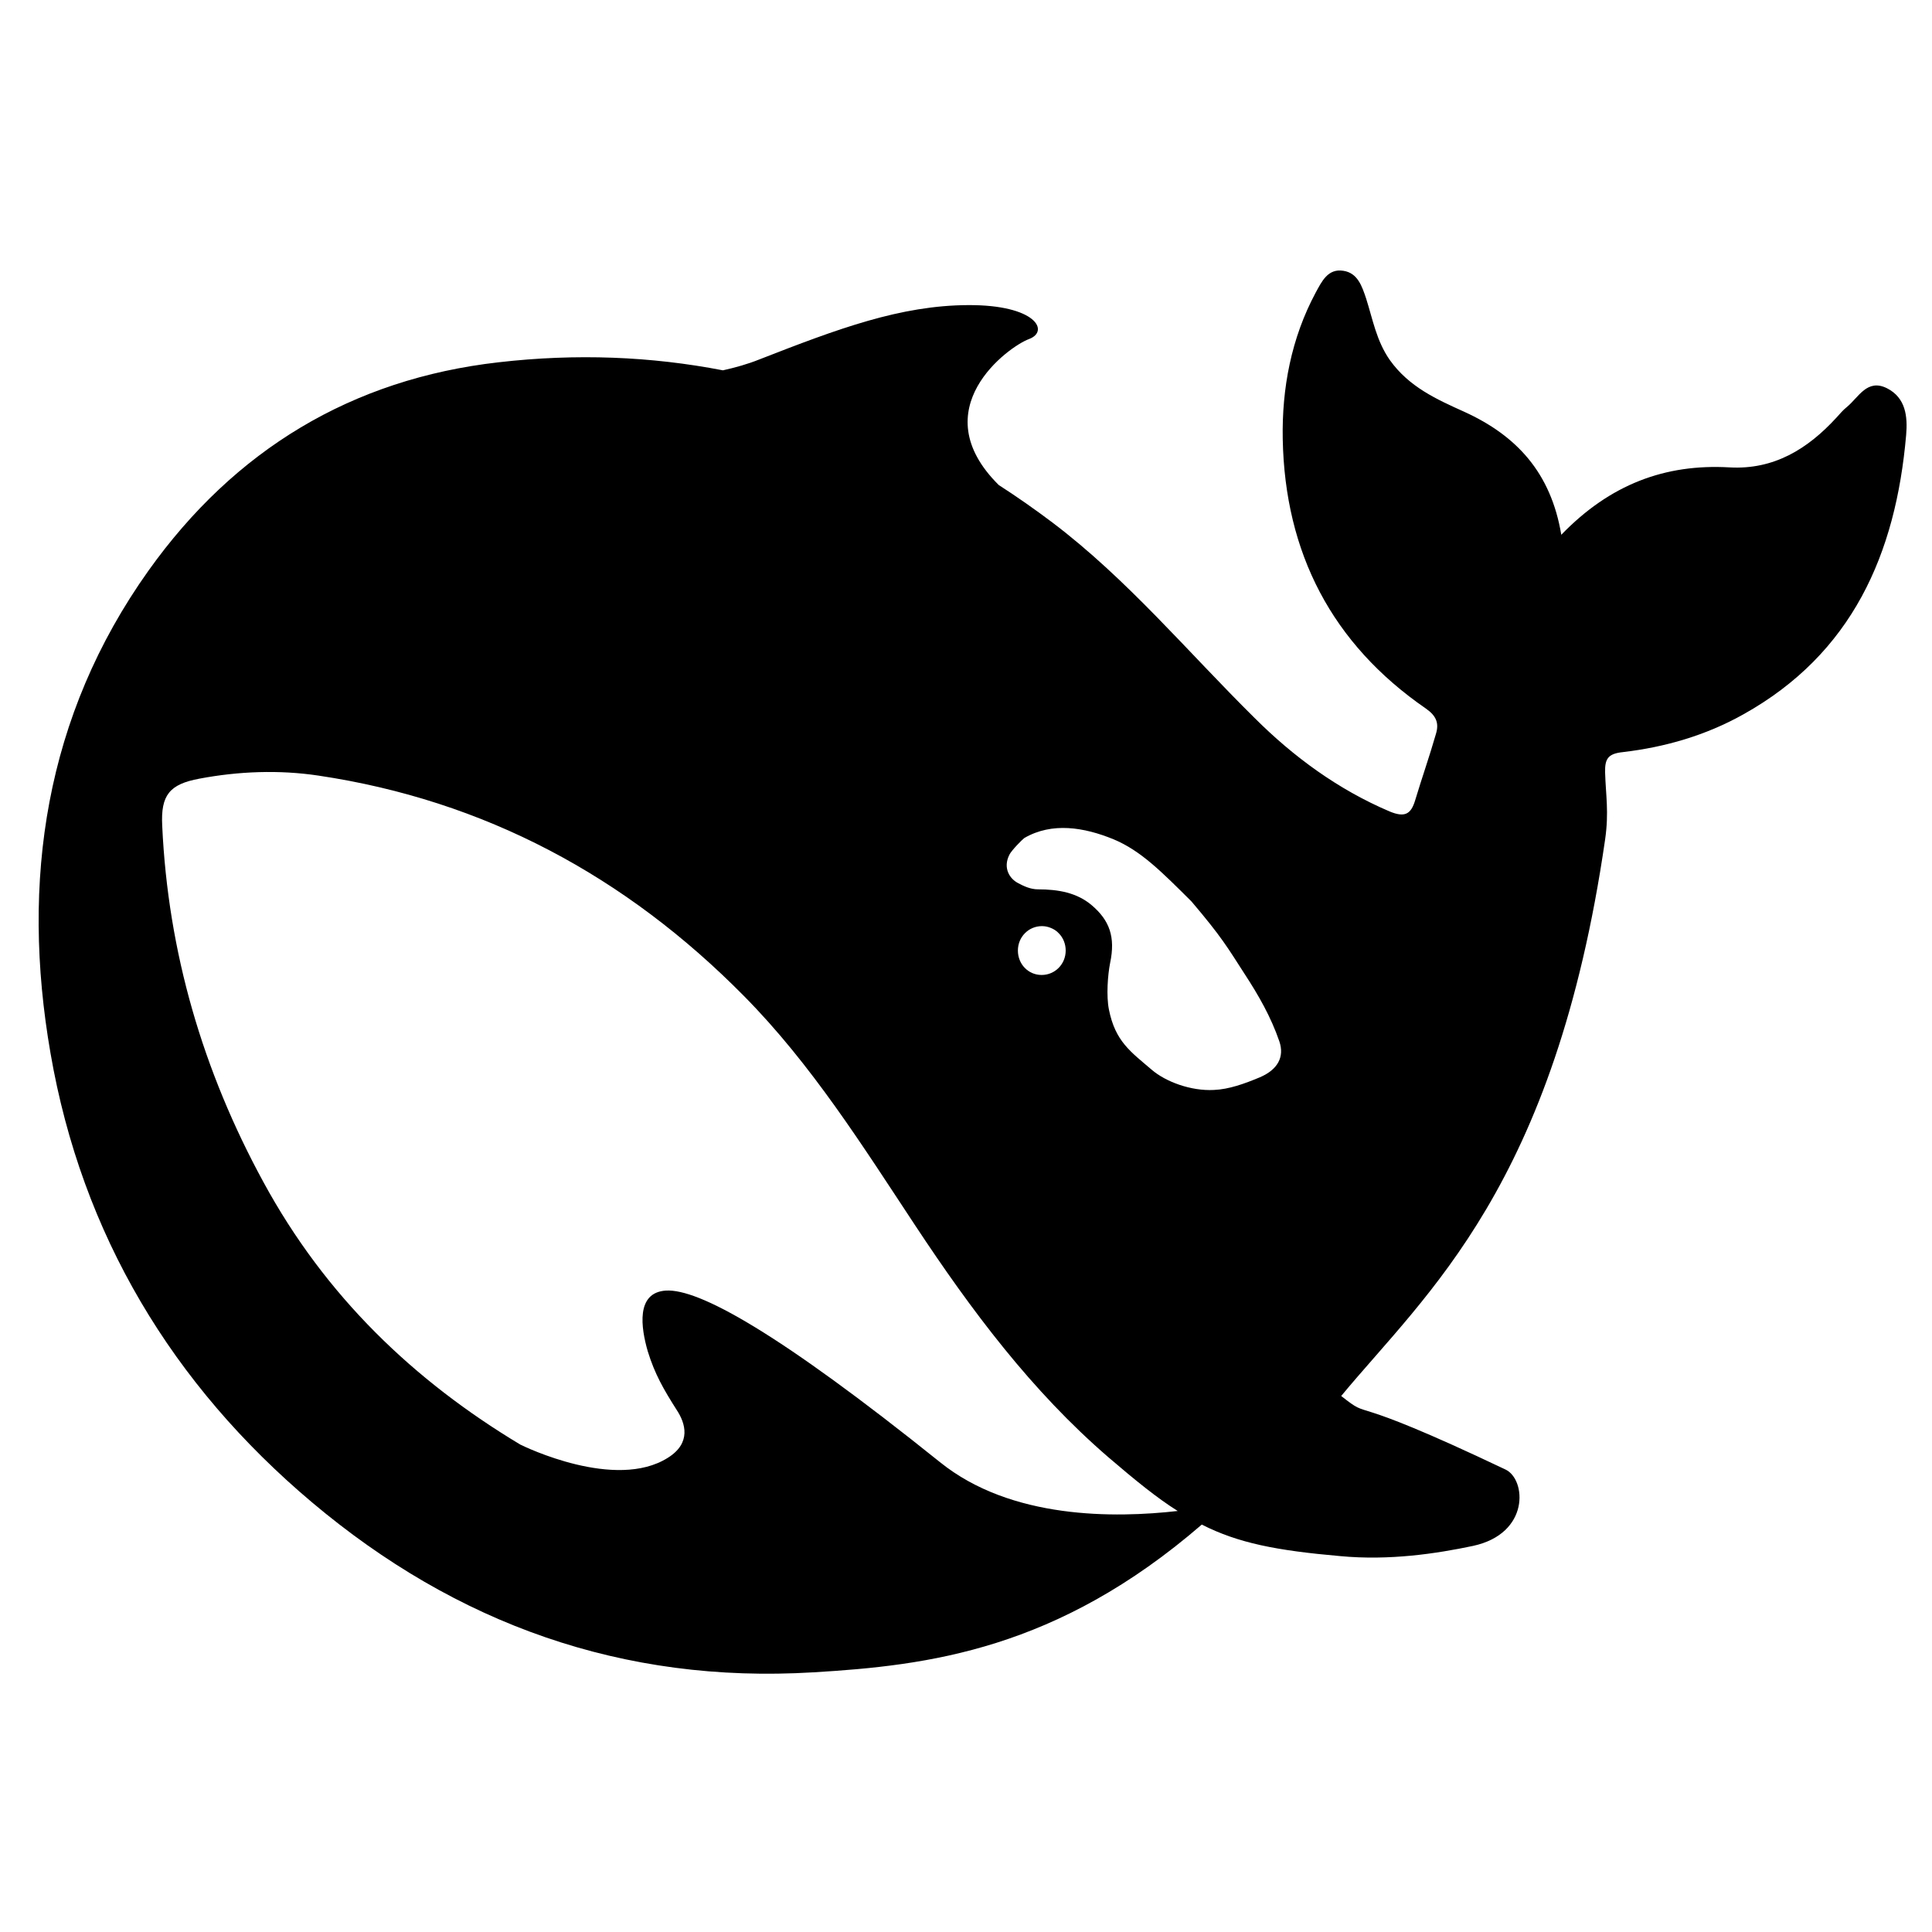
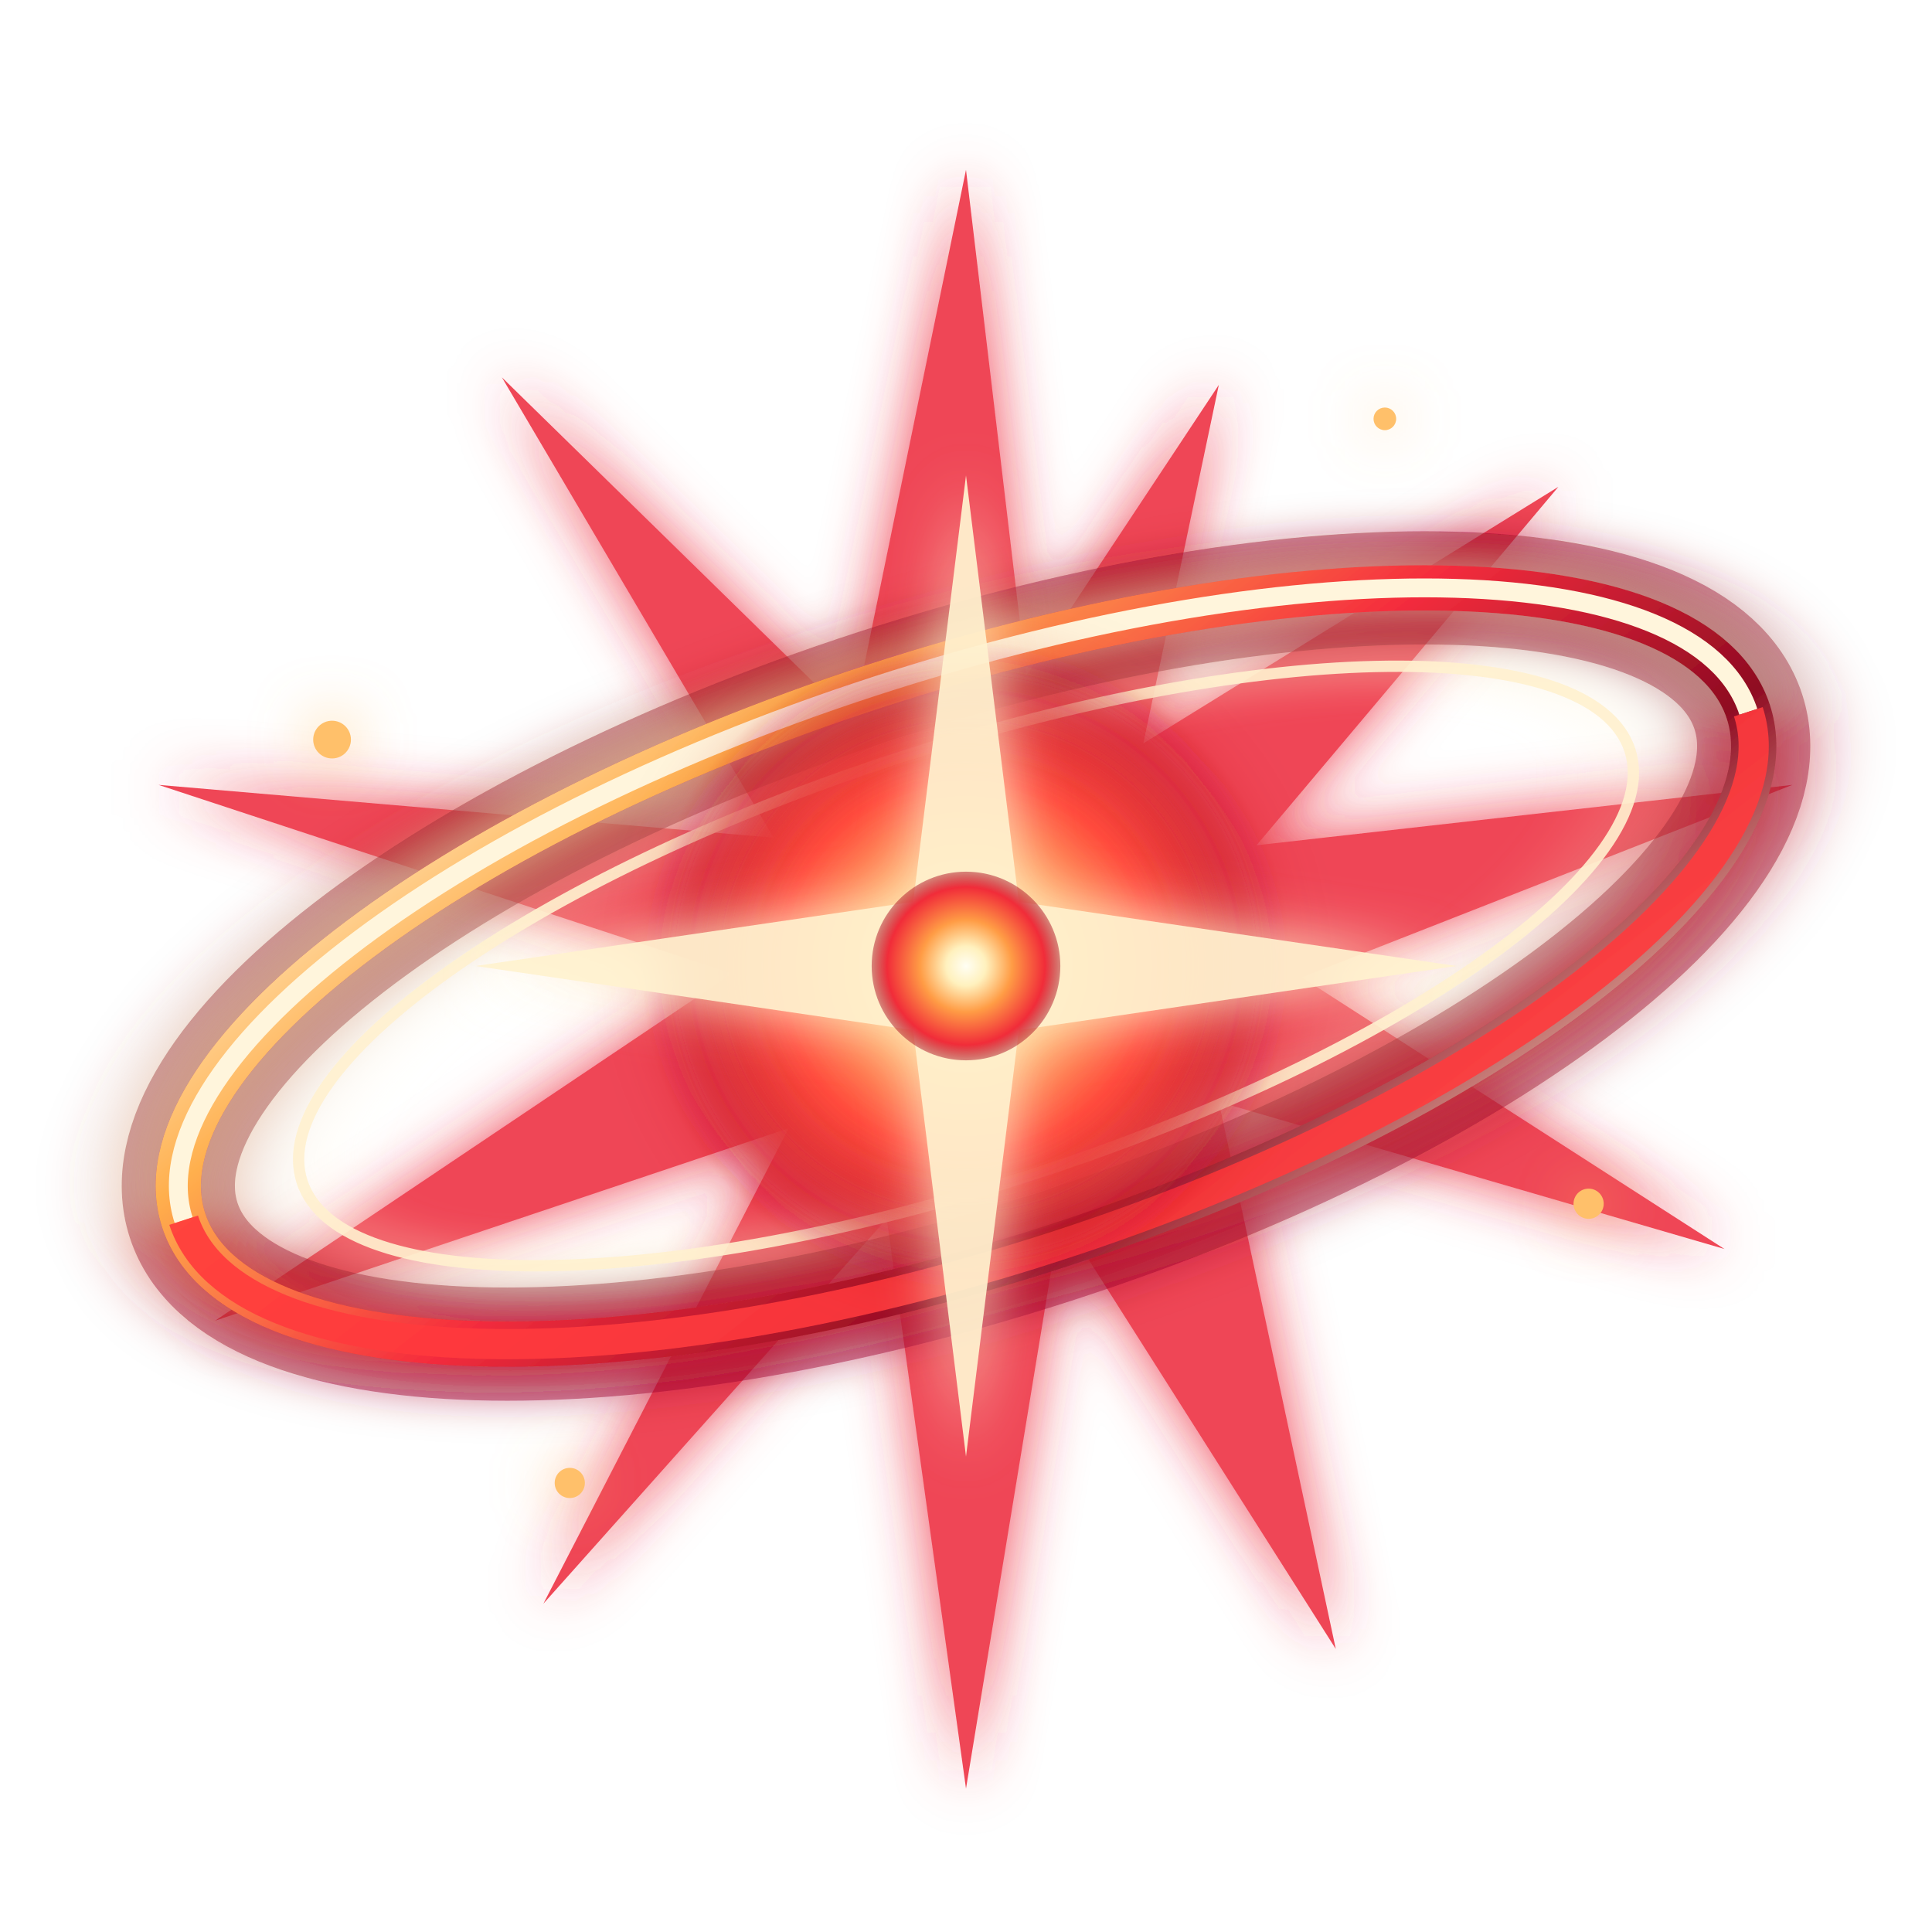
- <svg xmlns="http://www.w3.org/2000/svg" width="50" height="50" viewBox="0 0 50 50" fill="none">
-   <path id="path" d="M48.835 10.048C48.323 9.792 48.102 10.28 47.803 10.528C47.701 10.608 47.614 10.712 47.527 10.808C46.779 11.624 45.905 12.16 44.762 12.096C43.092 12 41.666 12.536 40.406 13.84C40.138 12.232 39.248 11.272 37.893 10.656C37.184 10.336 36.467 10.016 35.97 9.32C35.623 8.824 35.529 8.272 35.356 7.728C35.246 7.4 35.135 7.064 34.765 7.008C34.363 6.944 34.206 7.288 34.048 7.576C33.418 8.752 33.173 10.048 33.197 11.36C33.252 14.312 34.474 16.664 36.9 18.336C37.176 18.528 37.247 18.72 37.16 19C36.995 19.576 36.797 20.136 36.624 20.712C36.514 21.08 36.349 21.16 35.962 21C34.631 20.432 33.481 19.592 32.464 18.576C30.739 16.872 29.179 14.992 27.233 13.52C26.776 13.176 26.319 12.856 25.847 12.552C23.862 10.584 26.107 8.968 26.627 8.776C27.17 8.576 26.816 7.888 25.059 7.896C23.302 7.904 21.695 8.504 19.647 9.304C19.348 9.424 19.032 9.512 18.709 9.584C16.85 9.224 14.92 9.144 12.903 9.376C9.106 9.808 6.073 11.64 3.843 14.768C1.165 18.528 0.534 22.8 1.307 27.256C2.118 31.952 4.466 35.84 8.074 38.88C11.816 42.032 16.125 43.576 21.041 43.28C24.027 43.104 27.352 42.696 31.102 39.456C32.047 39.936 33.04 40.128 34.686 40.272C35.955 40.392 37.176 40.208 38.121 40.008C39.602 39.688 39.499 38.288 38.964 38.032C34.623 35.968 35.576 36.808 34.71 36.128C36.916 33.464 40.24 30.696 41.54 21.728C41.643 21.016 41.556 20.568 41.54 19.992C41.532 19.64 41.611 19.504 42.005 19.464C43.092 19.336 44.148 19.032 45.117 18.488C47.929 16.92 49.064 14.344 49.331 11.256C49.371 10.784 49.324 10.296 48.835 10.048ZM24.326 37.84C20.12 34.464 18.079 33.352 17.236 33.4C16.448 33.448 16.59 34.368 16.763 34.968C16.944 35.56 17.181 35.968 17.512 36.488C17.74 36.832 17.898 37.344 17.283 37.728C15.928 38.584 13.573 37.44 13.462 37.384C10.721 35.736 8.428 33.56 6.813 30.584C5.253 27.72 4.348 24.648 4.198 21.368C4.158 20.576 4.387 20.296 5.159 20.152C6.175 19.96 7.223 19.92 8.239 20.072C12.533 20.712 16.189 22.672 19.253 25.776C21.002 27.544 22.325 29.656 23.689 31.72C25.138 33.912 26.698 36 28.683 37.712C29.384 38.312 29.943 38.768 30.479 39.104C28.864 39.288 26.17 39.328 24.326 37.84ZM26.343 24.6C26.343 24.248 26.619 23.968 26.966 23.968C27.044 23.968 27.115 23.984 27.178 24.008C27.265 24.04 27.344 24.088 27.407 24.16C27.517 24.272 27.58 24.432 27.58 24.6C27.58 24.952 27.304 25.232 26.957 25.232C26.611 25.232 26.343 24.952 26.343 24.6ZM32.606 27.88C32.205 28.048 31.803 28.192 31.416 28.208C30.818 28.24 30.164 27.992 29.81 27.688C29.258 27.216 28.864 26.952 28.699 26.128C28.628 25.776 28.668 25.232 28.73 24.92C28.872 24.248 28.714 23.816 28.25 23.424C27.872 23.104 27.391 23.016 26.863 23.016C26.666 23.016 26.485 22.928 26.351 22.856C26.13 22.744 25.949 22.464 26.123 22.12C26.178 22.008 26.446 21.736 26.509 21.688C27.226 21.272 28.053 21.408 28.817 21.72C29.526 22.016 30.061 22.56 30.834 23.328C31.622 24.256 31.763 24.512 32.212 25.208C32.567 25.752 32.89 26.312 33.11 26.952C33.245 27.352 33.071 27.68 32.606 27.88Z" fill="#000" fill-opacity="1" fill-rule="nonzero" />
+ <svg xmlns="http://www.w3.org/2000/svg" viewBox="0 0 512 512" width="512" height="512">
+   <defs>
+     <radialGradient id="core" cx="50%" cy="50%" r="58%">
+       <stop offset="0" stop-color="#fffef3" />
+       <stop offset=".18" stop-color="#fff1be" />
+       <stop offset=".42" stop-color="#ff9c45" />
+       <stop offset=".72" stop-color="#f12c39" />
+       <stop offset="1" stop-color="#6d0718" stop-opacity="0" />
+     </radialGradient>
+     <linearGradient id="ring" x1="0" y1="0" x2="1" y2="1">
+       <stop stop-color="#fff8df" />
+       <stop offset=".22" stop-color="#ffaf4d" />
+       <stop offset=".48" stop-color="#f52d3d" />
+       <stop offset=".74" stop-color="#8f0b22" />
+       <stop offset="1" stop-color="#fff0ce" />
+     </linearGradient>
+     <filter id="glow" x="-60%" y="-60%" width="220%" height="220%">
+       <feGaussianBlur stdDeviation="8" result="b" />
+       <feMerge>
+         <feMergeNode in="b" />
+         <feMergeNode in="SourceGraphic" />
+       </feMerge>
+     </filter>
+     <radialGradient id="plasma">
+       <stop stop-color="#fffde8" />
+       <stop offset=".23" stop-color="#ffc36b" />
+       <stop offset=".58" stop-color="#ff4a3c" />
+       <stop offset="1" stop-color="#b10c25" stop-opacity="0" />
+     </radialGradient>
+   </defs>
+   <g filter="url(#glow)" fill="#ec2839" opacity=".85">
+     <path d="M256 45 272 179 323 102 303 197 413 129 333 224 475 208 345 259 457 331 323 292 354 437 281 322 256 474 235 323 144 425 209 299 57 350 194 258 42 208 205 222 133 100 226 191Z" />
+   </g>
+   <g transform="rotate(-18 256 256)" fill="none" filter="url(#glow)">
+     <ellipse cx="256" cy="256" rx="218" ry="78" stroke="#9a1028" stroke-width="30" opacity=".44" />
+     <ellipse cx="256" cy="256" rx="218" ry="78" stroke="url(#ring)" stroke-width="12" />
+     <ellipse cx="256" cy="256" rx="185" ry="58" stroke="#fff1cf" stroke-width="3" opacity=".9" />
+     <path d="M38 256 A218 78 0 0 1 474 256" stroke="#fff5dc" stroke-width="5" />
+     <path d="M38 256 A218 78 0 0 0 474 256" stroke="#ff3a3d" stroke-width="8" opacity=".9" />
+   </g>
+   <circle cx="256" cy="256" r="86" fill="url(#plasma)" filter="url(#glow)" />
+   <path d="M256 126 270 239 386 256 270 273 256 386 242 273 126 256 242 239Z" fill="#fff2cf" filter="url(#glow)" opacity=".94" />
+   <circle cx="256" cy="256" r="25" fill="url(#core)" />
+   <g fill="#ffc06a" filter="url(#glow)">
+     <circle cx="88" cy="196" r="5" />
+     <circle cx="421" cy="319" r="4" />
+     <circle cx="367" cy="111" r="3" />
+     <circle cx="151" cy="393" r="4" />
+   </g>
</svg>
